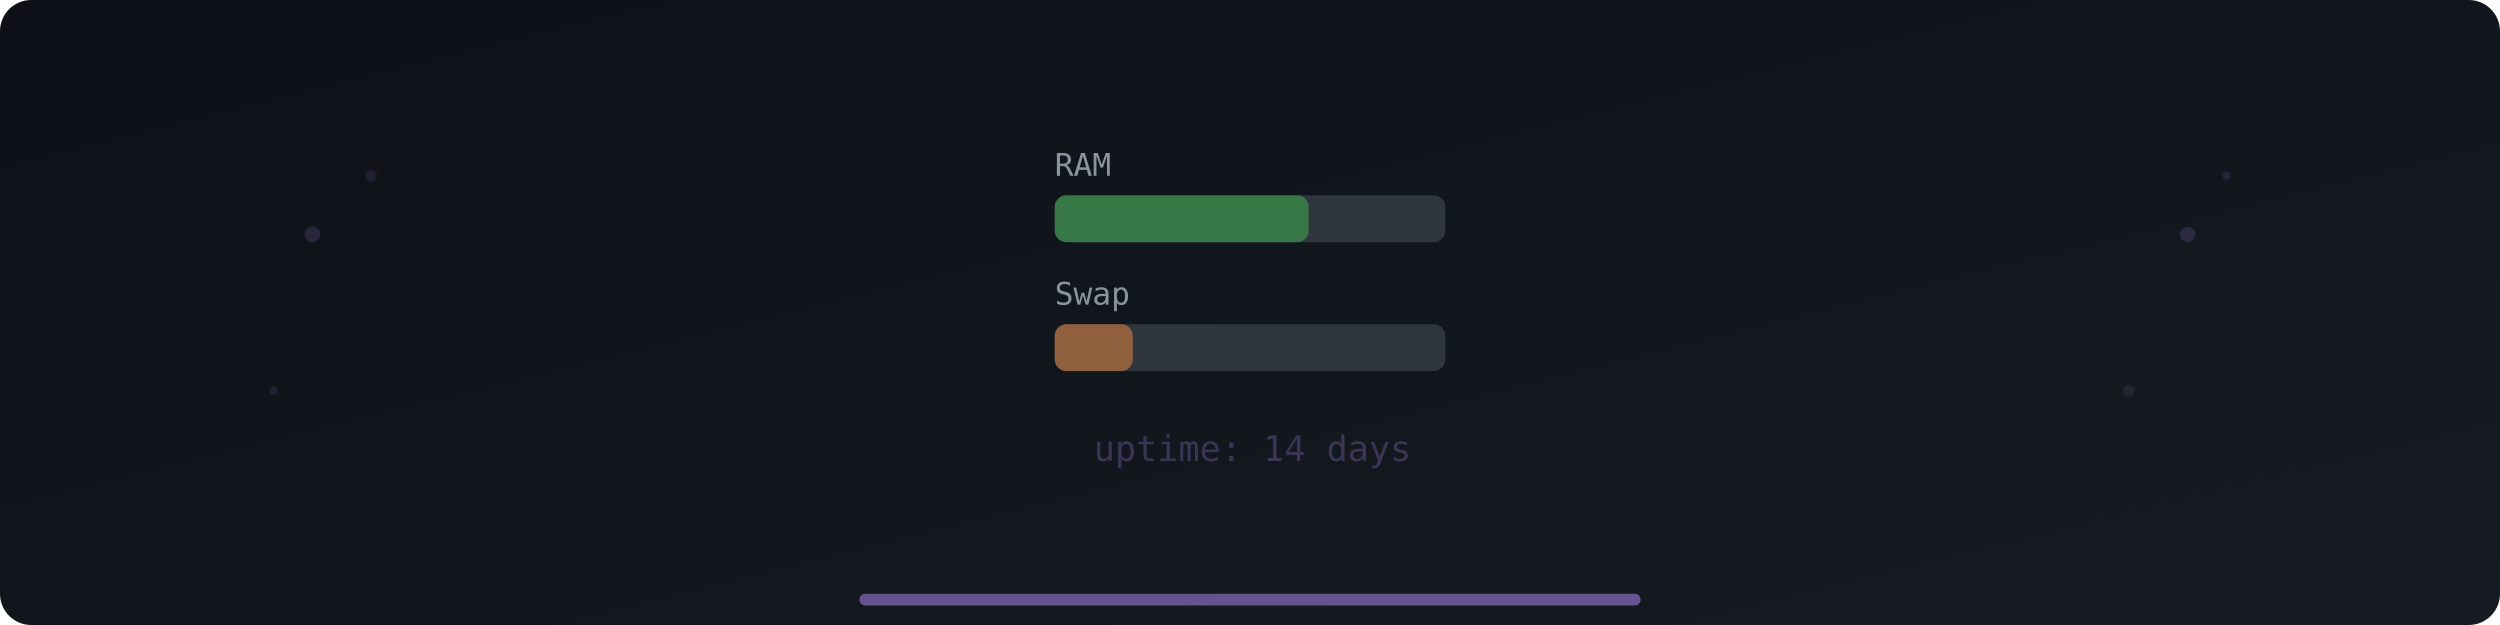
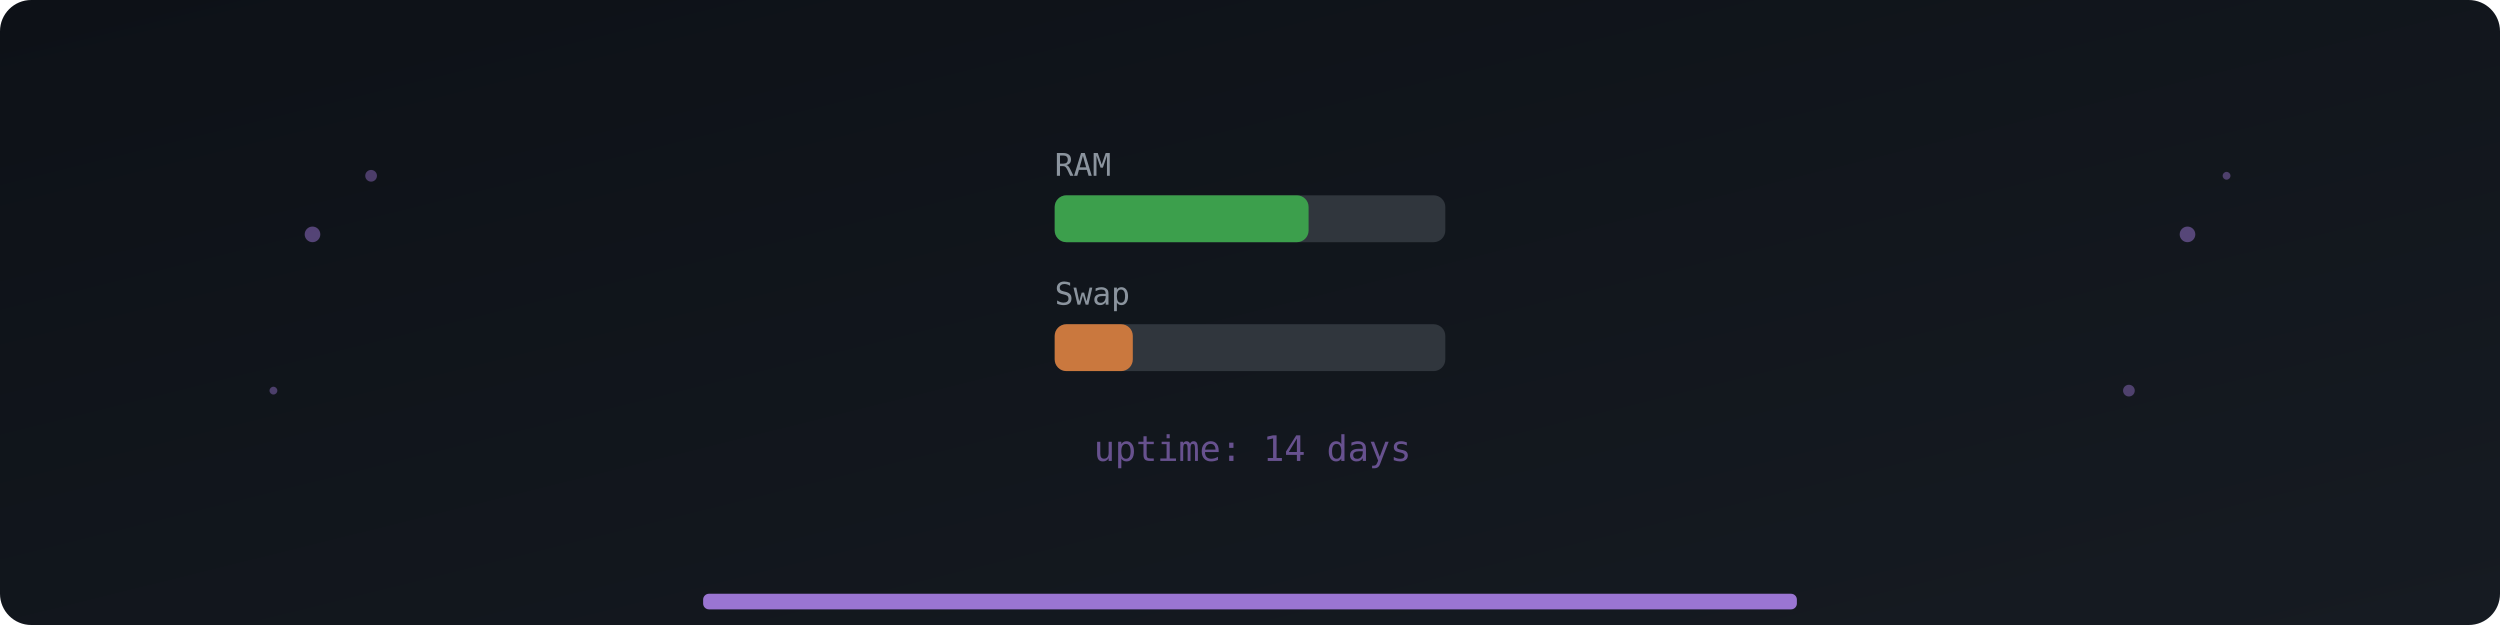
<svg xmlns="http://www.w3.org/2000/svg" viewBox="0 0 640 160" width="640" height="160">
  <defs>
    <linearGradient id="bg" x1="0" y1="0" x2="1" y2="1">
      <stop offset="0%" stop-color="#0d1117" />
      <stop offset="100%" stop-color="#161b22" />
    </linearGradient>
  </defs>
  <rect width="640" height="160" fill="url(#bg)" rx="8" />
-   <circle cx="80" cy="60" r="2" fill="#bc8cff" opacity="0.15" />
-   <circle cx="95" cy="45" r="1.5" fill="#bc8cff" opacity="0.1" />
-   <circle cx="70" cy="100" r="1" fill="#bc8cff" opacity="0.12" />
-   <circle cx="560" cy="60" r="2" fill="#bc8cff" opacity="0.15" />
-   <circle cx="545" cy="100" r="1.5" fill="#bc8cff" opacity="0.1" />
-   <circle cx="570" cy="45" r="1" fill="#bc8cff" opacity="0.12" />
+   <circle cx="80" cy="60" r="2" fill="#bc8cff" opacity="0.4" />
+   <circle cx="95" cy="45" r="1.5" fill="#bc8cff" opacity="0.35" />
+   <circle cx="70" cy="100" r="1" fill="#bc8cff" opacity="0.35" />
+   <circle cx="560" cy="60" r="2" fill="#bc8cff" opacity="0.4" />
+   <circle cx="545" cy="100" r="1.5" fill="#bc8cff" opacity="0.35" />
+   <circle cx="570" cy="45" r="1" fill="#bc8cff" opacity="0.35" />
  <text x="270" y="45" font-family="monospace" font-size="8" fill="#8b949e">RAM</text>
  <rect x="270" y="50" width="100" height="12" rx="3" fill="#30363d" />
-   <rect x="270" y="50" width="65" height="12" rx="3" fill="#3fb950" opacity="0.5" />
+   <rect x="270" y="50" width="65" height="12" rx="3" fill="#3fb950" opacity="0.8" />
  <text x="270" y="78" font-family="monospace" font-size="8" fill="#8b949e">Swap</text>
  <rect x="270" y="83" width="100" height="12" rx="3" fill="#30363d" />
-   <rect x="270" y="83" width="20" height="12" rx="3" fill="#f0883e" opacity="0.5" />
-   <text x="280" y="118" font-family="monospace" font-size="9" fill="#bc8cff" opacity="0.25">uptime: 14 days</text>
-   <rect x="220" y="152" width="200" height="3" fill="#bc8cff" opacity="0.5" rx="1.5" />
+   <rect x="270" y="83" width="20" height="12" rx="3" fill="#f0883e" opacity="0.8" />
+   <text x="280" y="118" font-family="monospace" font-size="9" fill="#bc8cff" opacity="0.5">uptime: 14 days</text>
+   <rect x="180" y="152" width="280" height="4" fill="#bc8cff" opacity="0.8" rx="1.5" />
</svg>
